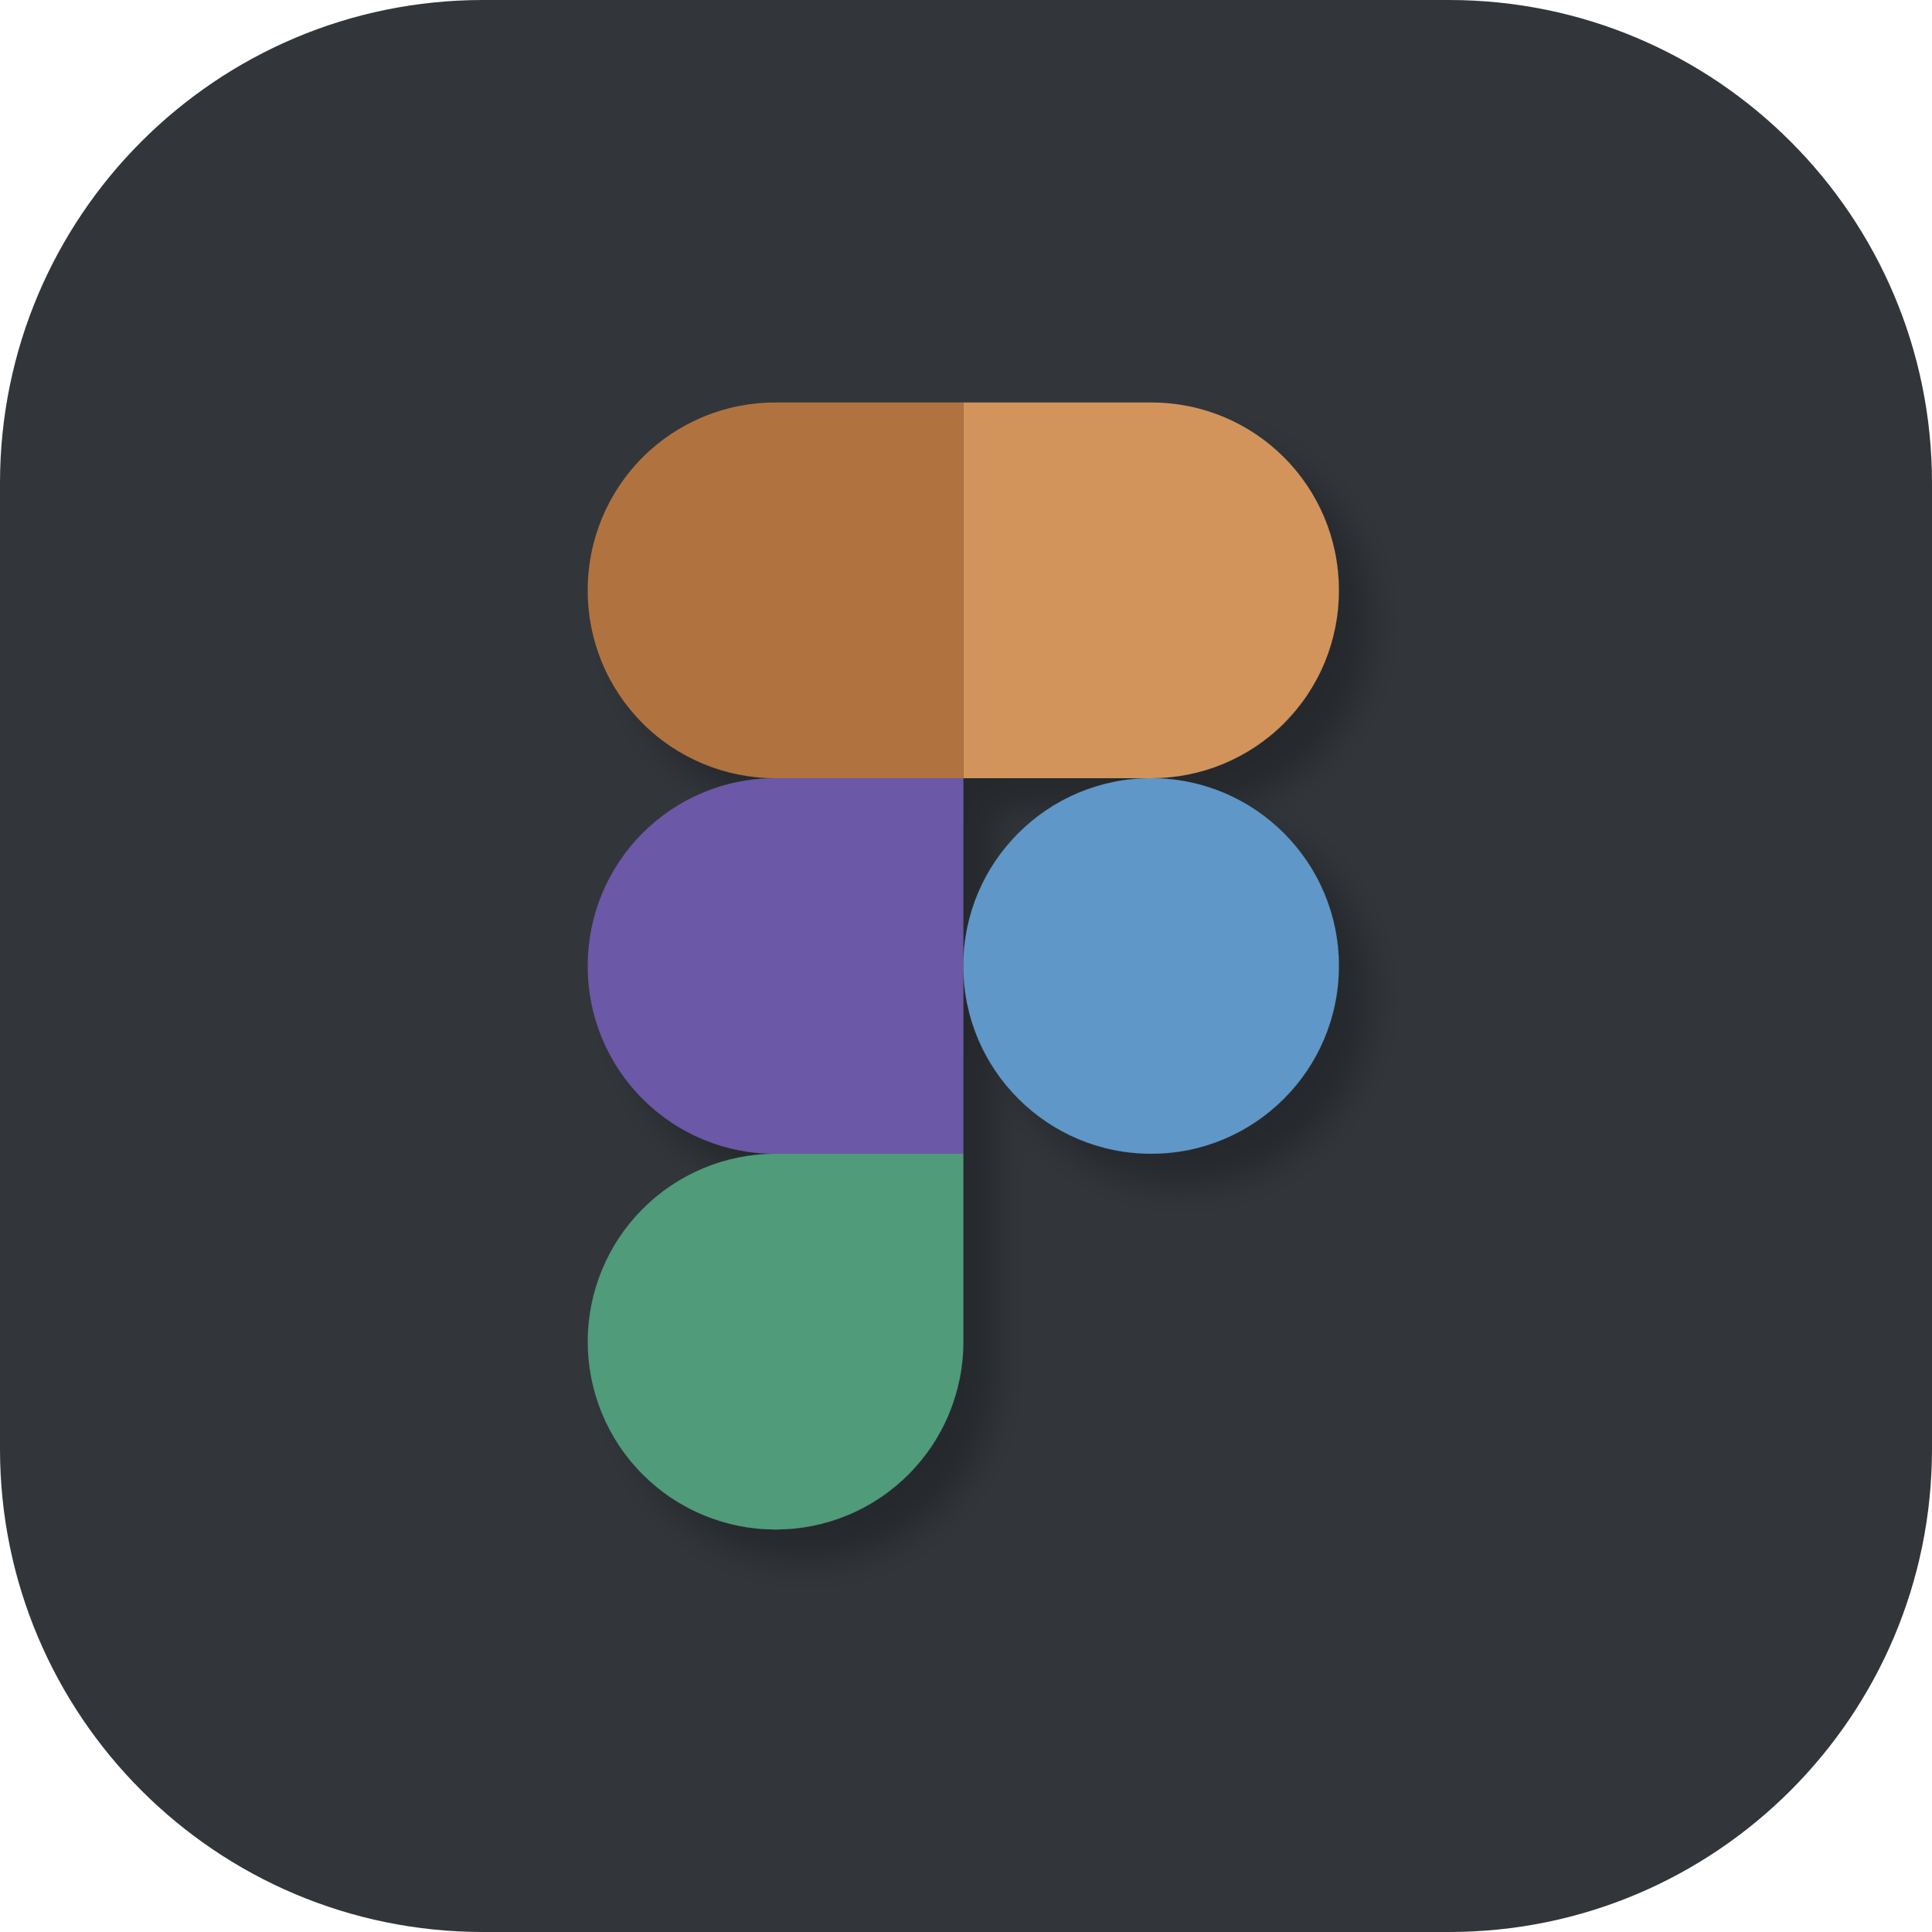
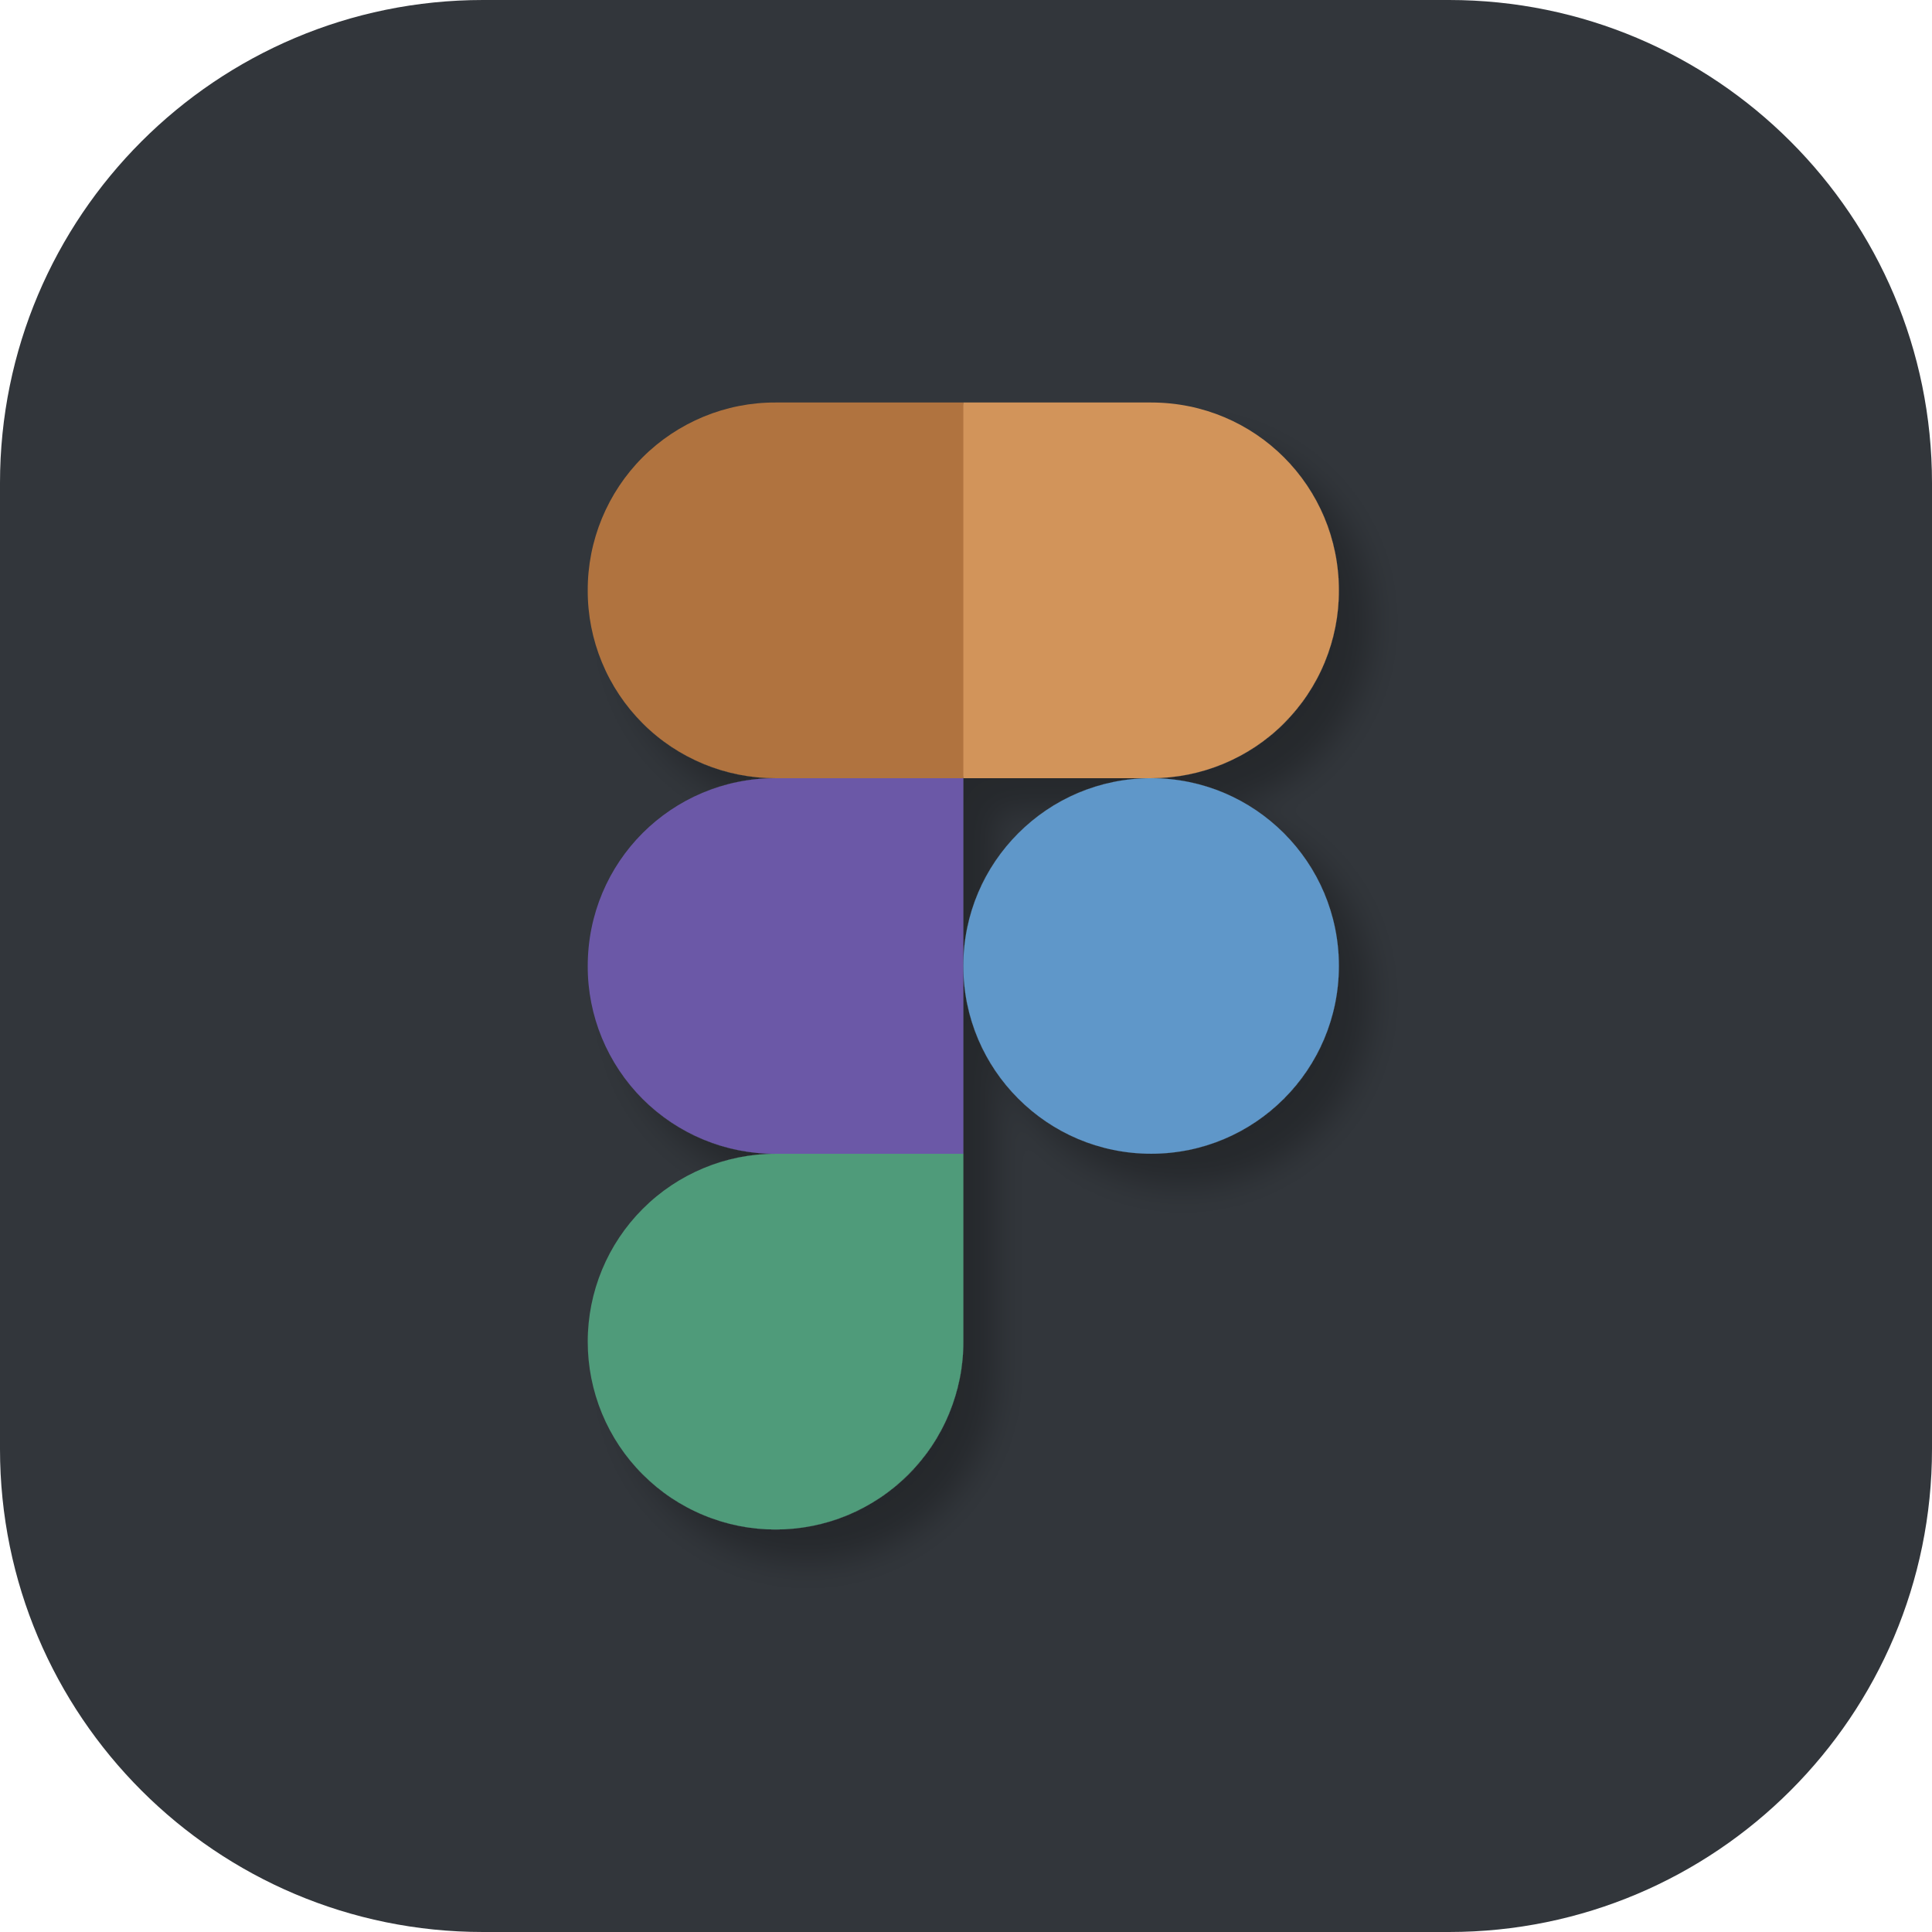
<svg xmlns="http://www.w3.org/2000/svg" width="24" height="24" viewBox="0 0 24 24" fill="none">
  <rect width="24" height="24" rx="6" fill="#32363B" />
-   <g filter="url(#filter0_d_279_712)">
-     <path d="M9.634 14.333C9.015 14.333 8.421 14.579 7.984 15.017C7.547 15.454 7.301 16.047 7.301 16.666C7.301 16.973 7.361 17.276 7.478 17.559C7.595 17.842 7.767 18.1 7.984 18.316C8.2 18.533 8.457 18.705 8.741 18.822C9.024 18.94 9.327 19 9.634 19C9.94 19 10.244 18.94 10.527 18.823C10.81 18.706 11.067 18.534 11.284 18.317C11.501 18.1 11.673 17.843 11.79 17.559C11.907 17.276 11.968 16.973 11.967 16.666V14.333H9.634Z" fill="#4F9B7A" />
-     <path d="M9.634 9.667H11.967V14.333H9.634C9.327 14.334 9.023 14.274 8.74 14.157C8.457 14.04 8.199 13.868 7.983 13.651C7.766 13.435 7.594 13.177 7.477 12.894C7.36 12.611 7.3 12.307 7.301 12.001C7.301 10.707 8.341 9.667 9.634 9.667Z" fill="#6B58A7" />
+   <g filter="url(#filter0_d_291_3366)">
+     <path d="M9.634 14.333C9.015 14.333 8.421 14.579 7.984 15.017C7.547 15.454 7.301 16.047 7.301 16.666C7.301 16.973 7.361 17.276 7.478 17.559C7.595 17.842 7.767 18.1 7.984 18.316C8.2 18.533 8.457 18.705 8.741 18.822C9.024 18.94 9.327 19 9.634 19C9.94 19 10.244 18.94 10.527 18.823C10.81 18.705 11.067 18.534 11.284 18.317C11.501 18.1 11.673 17.843 11.79 17.559C11.907 17.276 11.968 16.973 11.967 16.666V14.333L10.8 14.033L9.634 14.333Z" fill="#4F9B7A" />
+     <path d="M9.634 9.667L10.8 9.367L11.967 9.667V14.333H9.634C9.327 14.334 9.023 14.274 8.74 14.157C8.457 14.04 8.199 13.868 7.983 13.652C7.766 13.435 7.594 13.177 7.477 12.894C7.36 12.611 7.3 12.307 7.301 12.001C7.301 10.707 8.341 9.667 9.634 9.667Z" fill="#6B58A7" />
    <path d="M14.3 14.332C15.588 14.332 16.632 13.288 16.632 11.999C16.632 10.711 15.588 9.667 14.3 9.667C13.011 9.667 11.967 10.711 11.967 11.999C11.967 13.288 13.011 14.332 14.3 14.332Z" fill="#5F97C9" />
-     <path d="M9.634 5C9.327 4.999 9.023 5.059 8.74 5.176C8.456 5.294 8.199 5.465 7.982 5.682C7.765 5.899 7.594 6.157 7.477 6.44C7.36 6.724 7.3 7.027 7.301 7.334C7.3 7.64 7.36 7.944 7.477 8.227C7.594 8.511 7.766 8.768 7.983 8.985C8.199 9.202 8.457 9.373 8.74 9.49C9.023 9.607 9.327 9.667 9.634 9.667H11.967V5H9.634Z" fill="#B0733F" />
+     <path d="M9.634 5C9.327 4.999 9.023 5.059 8.74 5.176C8.456 5.294 8.199 5.465 7.982 5.682C7.765 5.899 7.594 6.157 7.477 6.44C7.36 6.724 7.3 7.027 7.301 7.334C7.3 7.64 7.36 7.944 7.477 8.227C7.594 8.511 7.766 8.768 7.983 8.985C8.199 9.202 8.457 9.373 8.74 9.49C9.023 9.607 9.327 9.667 9.634 9.667H11.967L12.267 7.333L11.967 5H9.634Z" fill="#B0733F" />
    <path d="M11.967 5H14.3C15.593 5 16.632 6.041 16.632 7.334C16.633 7.64 16.573 7.944 16.456 8.227C16.339 8.511 16.167 8.768 15.95 8.985C15.734 9.202 15.476 9.373 15.193 9.49C14.91 9.607 14.606 9.667 14.3 9.667H11.967V5Z" fill="#D2945A" />
  </g>
  <defs>
-     <filter id="filter0_d_279_712" x="7.301" y="5" width="10.132" height="14.8" filterUnits="userSpaceOnUse" color-interpolation-filters="sRGB">
+     <filter id="filter0_d_291_3366" x="7.301" y="5" width="10.132" height="14.8" filterUnits="userSpaceOnUse" color-interpolation-filters="sRGB">
      <feFlood flood-opacity="0" result="BackgroundImageFix" />
      <feColorMatrix in="SourceAlpha" type="matrix" values="0 0 0 0 0 0 0 0 0 0 0 0 0 0 0 0 0 0 127 0" result="hardAlpha" />
      <feOffset dx="0.4" dy="0.4" />
      <feGaussianBlur stdDeviation="0.2" />
      <feComposite in2="hardAlpha" operator="out" />
      <feColorMatrix type="matrix" values="0 0 0 0 0 0 0 0 0 0 0 0 0 0 0 0 0 0 0.25 0" />
-       <feBlend mode="normal" in2="BackgroundImageFix" result="effect1_dropShadow_279_712" />
-       <feBlend mode="normal" in="SourceGraphic" in2="effect1_dropShadow_279_712" result="shape" />
+       <feBlend mode="normal" in2="BackgroundImageFix" result="effect1_dropShadow_291_3366" />
+       <feBlend mode="normal" in="SourceGraphic" in2="effect1_dropShadow_291_3366" result="shape" />
    </filter>
  </defs>
</svg>
